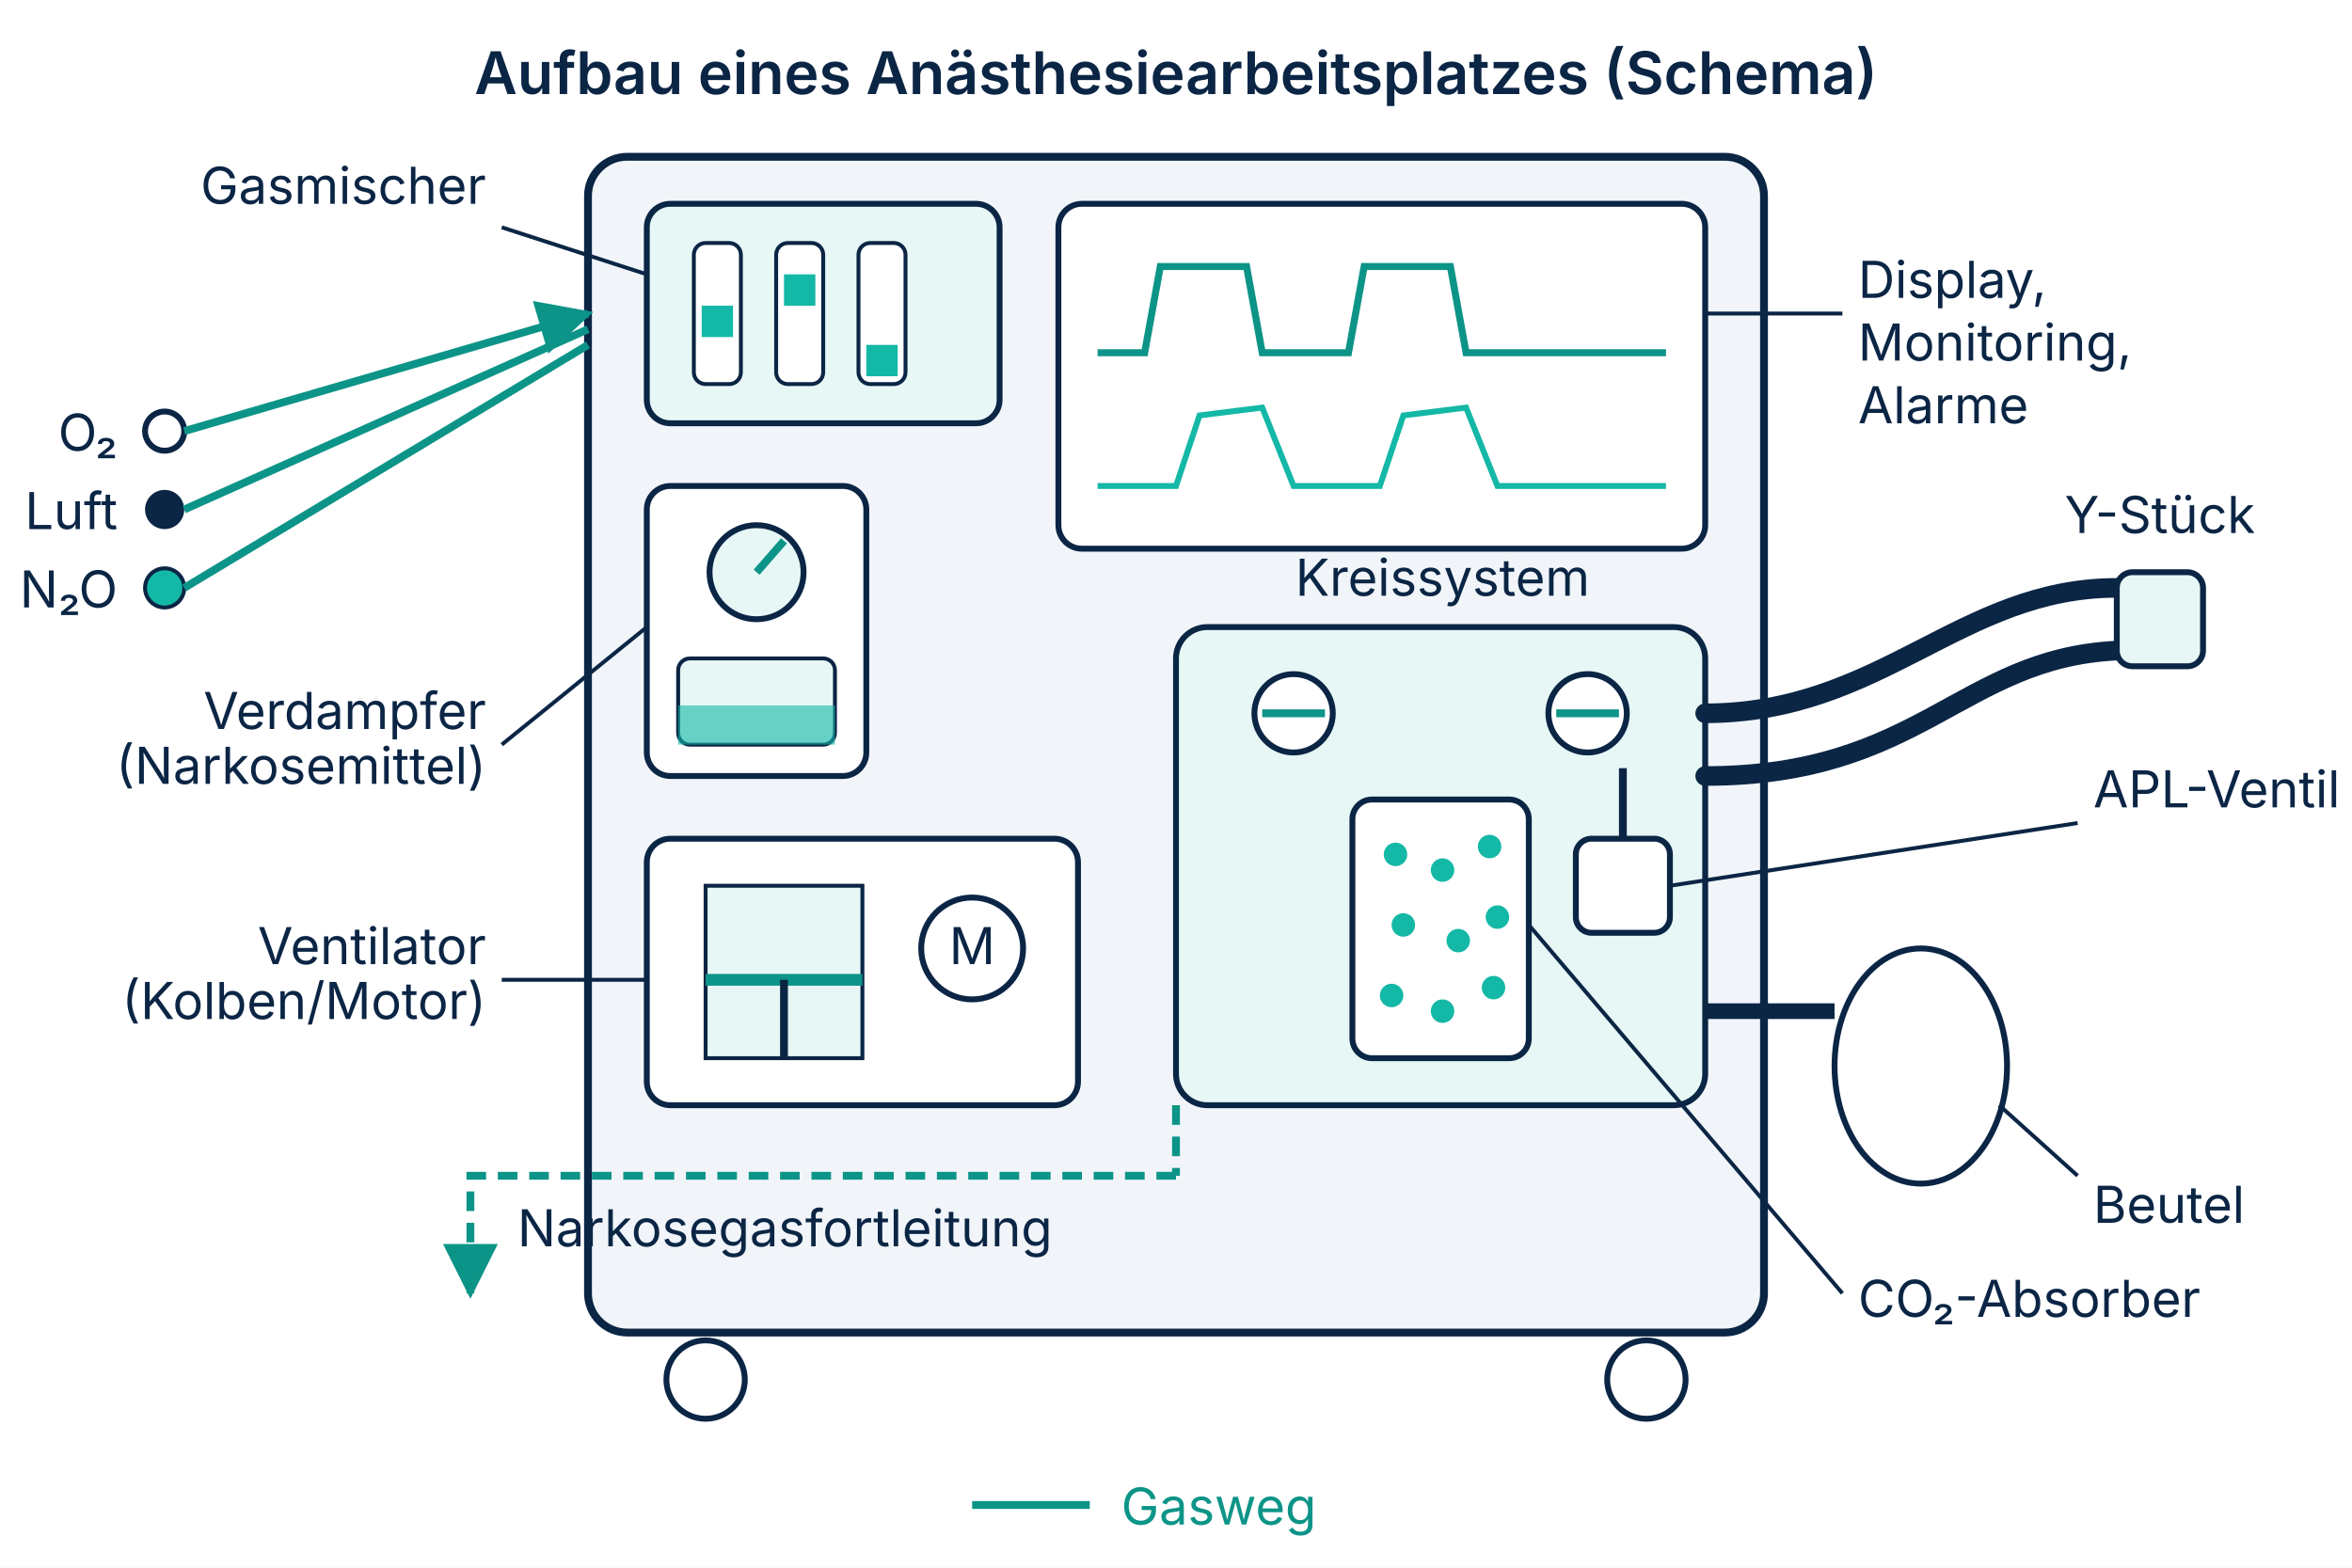
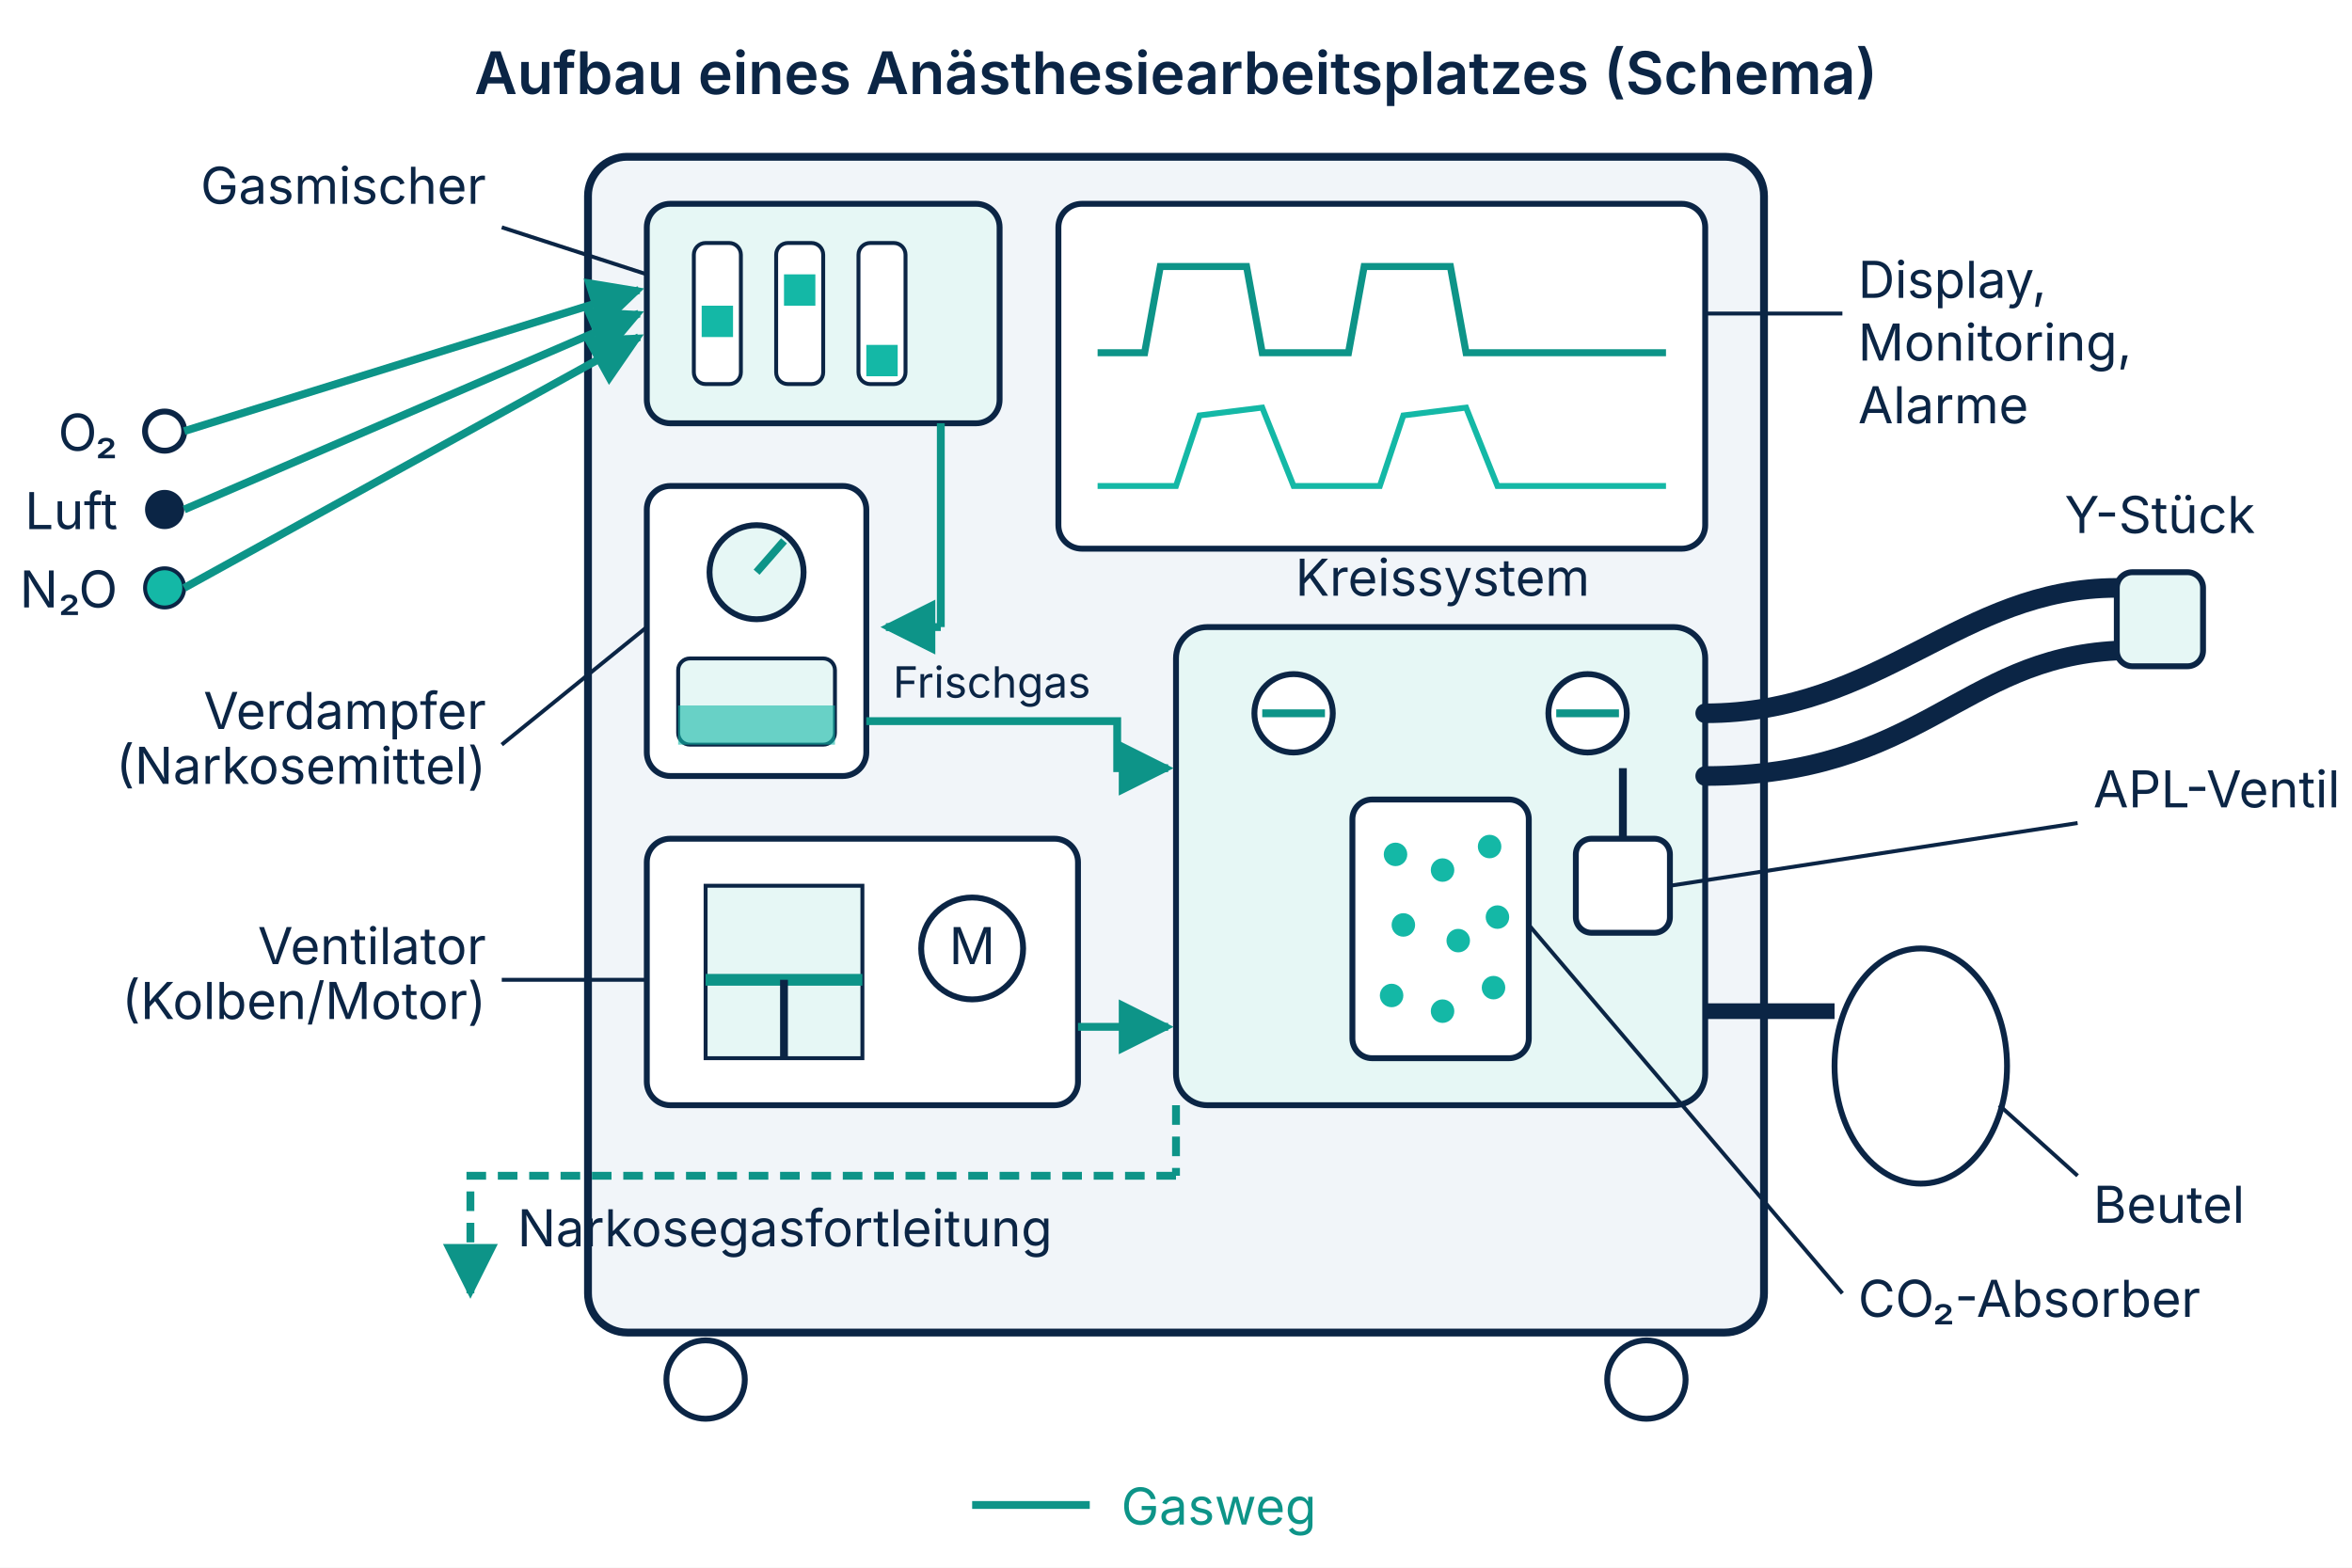
<svg xmlns="http://www.w3.org/2000/svg" viewBox="0 0 600 400" font-family="Inter, Arial, sans-serif" font-size="13" fill="#0b2545">
  <defs>
    <marker id="arr" viewBox="0 0 10 10" refX="9" refY="5" markerWidth="7" markerHeight="7" orient="auto-start-reverse">
      <path d="M0,0 L10,5 L0,10 z" fill="#0d9488" />
    </marker>
  </defs>
  <rect width="600" height="400" fill="#ffffff" />
  <text x="300" y="24" text-anchor="middle" font-size="15" font-weight="600">Aufbau eines Anästhesiearbeitsplatzes (Schema)</text>
  <rect x="150" y="40" width="300" height="300" rx="10" fill="#f1f5f9" stroke="#0b2545" stroke-width="2" />
  <circle cx="180" cy="352" r="10" fill="#ffffff" stroke="#0b2545" stroke-width="1.5" />
  <circle cx="420" cy="352" r="10" fill="#ffffff" stroke="#0b2545" stroke-width="1.5" />
  <rect x="270" y="52" width="165" height="88" rx="6" fill="#ffffff" stroke="#0b2545" stroke-width="1.5" />
  <polyline points="280,90 292,90 296,68 318,68 322,90 344,90 348,68 370,68 374,90 425,90" fill="none" stroke="#0d9488" stroke-width="1.8" />
  <polyline points="280,124 300,124 306,106 322,104 330,124 352,124 358,106 374,104 382,124 425,124" fill="none" stroke="#14b8a6" stroke-width="1.5" />
  <rect x="165" y="52" width="90" height="56" rx="6" fill="#e6f7f5" stroke="#0b2545" stroke-width="1.5" />
  <rect x="177" y="62" width="12" height="36" rx="3" fill="#ffffff" stroke="#0b2545" stroke-width="1" />
  <rect x="198" y="62" width="12" height="36" rx="3" fill="#ffffff" stroke="#0b2545" stroke-width="1" />
  <rect x="219" y="62" width="12" height="36" rx="3" fill="#ffffff" stroke="#0b2545" stroke-width="1" />
  <rect x="179" y="78" width="8" height="8" fill="#14b8a6" />
  <rect x="200" y="70" width="8" height="8" fill="#14b8a6" />
  <rect x="221" y="88" width="8" height="8" fill="#14b8a6" />
  <rect x="165" y="124" width="56" height="74" rx="6" fill="#ffffff" stroke="#0b2545" stroke-width="1.5" />
  <circle cx="193" cy="146" r="12" fill="#e6f7f5" stroke="#0b2545" stroke-width="1.5" />
  <line x1="193" y1="146" x2="200" y2="138" stroke="#0d9488" stroke-width="2" />
  <rect x="173" y="168" width="40" height="22" rx="3" fill="#e6f7f5" stroke="#0b2545" stroke-width="1" />
  <rect x="173" y="180" width="40" height="10" fill="#14b8a6" opacity="0.6" />
  <rect x="165" y="214" width="110" height="68" rx="6" fill="#ffffff" stroke="#0b2545" stroke-width="1.5" />
  <rect x="180" y="226" width="40" height="44" fill="#e6f7f5" stroke="#0b2545" stroke-width="1" />
  <line x1="180" y1="250" x2="220" y2="250" stroke="#0d9488" stroke-width="3" />
  <line x1="200" y1="250" x2="200" y2="270" stroke="#0b2545" stroke-width="2" />
  <text x="248" y="246" text-anchor="middle" font-size="13">M</text>
  <circle cx="248" cy="242" r="13" fill="none" stroke="#0b2545" stroke-width="1.5" />
  <rect x="300" y="160" width="135" height="122" rx="8" fill="#e6f7f5" stroke="#0b2545" stroke-width="1.5" />
  <circle cx="330" cy="182" r="10" fill="#ffffff" stroke="#0b2545" stroke-width="1.5" />
  <line x1="322" y1="182" x2="338" y2="182" stroke="#0d9488" stroke-width="2" />
  <circle cx="405" cy="182" r="10" fill="#ffffff" stroke="#0b2545" stroke-width="1.5" />
  <line x1="397" y1="182" x2="413" y2="182" stroke="#0d9488" stroke-width="2" />
  <rect x="345" y="204" width="45" height="66" rx="5" fill="#ffffff" stroke="#0b2545" stroke-width="1.5" />
  <g fill="#14b8a6">
    <circle cx="356" cy="218" r="3" />
    <circle cx="368" cy="222" r="3" />
    <circle cx="380" cy="216" r="3" />
    <circle cx="358" cy="236" r="3" />
    <circle cx="372" cy="240" r="3" />
    <circle cx="382" cy="234" r="3" />
    <circle cx="355" cy="254" r="3" />
    <circle cx="368" cy="258" r="3" />
    <circle cx="381" cy="252" r="3" />
  </g>
  <rect x="402" y="214" width="24" height="24" rx="4" fill="#ffffff" stroke="#0b2545" stroke-width="1.5" />
  <line x1="414" y1="214" x2="414" y2="204" stroke="#0b2545" stroke-width="2" />
  <line x1="435" y1="258" x2="468" y2="258" stroke="#0b2545" stroke-width="4" />
  <ellipse cx="490" cy="272" rx="22" ry="30" fill="#ffffff" stroke="#0b2545" stroke-width="1.5" />
  <path d="M435,182 C480,182 500,150 540,150" fill="none" stroke="#0b2545" stroke-width="5" stroke-linecap="round" />
  <path d="M435,198 C490,198 500,168 540,166" fill="none" stroke="#0b2545" stroke-width="5" stroke-linecap="round" />
  <rect x="540" y="146" width="22" height="24" rx="4" fill="#e6f7f5" stroke="#0b2545" stroke-width="1.5" />
  <circle cx="42" cy="110" r="5" fill="#ffffff" stroke="#0b2545" stroke-width="1.5" />
  <circle cx="42" cy="130" r="5" fill="#0b2545" />
  <circle cx="42" cy="150" r="5" fill="#14b8a6" stroke="#0b2545" stroke-width="1" />
-   <line x1="47" y1="110" x2="150" y2="80" stroke="#0d9488" stroke-width="2" marker-end="url(#arr)" />
-   <line x1="47" y1="130" x2="150" y2="84" stroke="#0d9488" stroke-width="2" />
-   <line x1="47" y1="150" x2="150" y2="88" stroke="#0d9488" stroke-width="2" />
+   <line x1="47" y1="110" x2="163" y2="74" stroke="#0d9488" stroke-width="2" marker-end="url(#arr)" />
+   <line x1="47" y1="130" x2="163" y2="80" stroke="#0d9488" stroke-width="2" marker-end="url(#arr)" />
+   <line x1="47" y1="150" x2="163" y2="86" stroke="#0d9488" stroke-width="2" marker-end="url(#arr)" />
+   <line x1="240" y1="108" x2="240" y2="160" stroke="#0d9488" stroke-width="2" />
+   <line x1="240" y1="160" x2="226" y2="160" stroke="#0d9488" stroke-width="2" marker-end="url(#arr)" />
+   <path d="M221,184 L285,184 L285,196 L298,196" fill="none" stroke="#0d9488" stroke-width="2" marker-end="url(#arr)" />
+   <text x="253" y="178" text-anchor="middle" font-size="11">Frischgas</text>
+   <line x1="275" y1="262" x2="298" y2="262" stroke="#0d9488" stroke-width="2" marker-end="url(#arr)" />
  <path d="M414,204 L414,196" stroke="#0b2545" stroke-width="2" />
  <path d="M300,300 L120,300 L120,330" fill="none" stroke="#0d9488" stroke-width="2" stroke-dasharray="5 3" marker-end="url(#arr)" />
  <line x1="300" y1="282" x2="300" y2="300" stroke="#0d9488" stroke-width="2" stroke-dasharray="5 3" />
  <g stroke="#0b2545" stroke-width="1">
    <line x1="165" y1="70" x2="128" y2="58" />
    <line x1="165" y1="160" x2="128" y2="190" />
    <line x1="165" y1="250" x2="128" y2="250" />
    <line x1="435" y1="80" x2="470" y2="80" />
    <line x1="390" y1="236" x2="470" y2="330" />
    <line x1="426" y1="226" x2="530" y2="210" />
    <line x1="510" y1="282" x2="530" y2="300" />
  </g>
  <text x="124" y="52" text-anchor="end">Gasmischer</text>
  <text x="30" y="115" text-anchor="end" font-size="13">O₂</text>
  <text x="30" y="135" text-anchor="end" font-size="13">Luft</text>
  <text x="30" y="155" text-anchor="end" font-size="13">N₂O</text>
  <text x="124" y="186" text-anchor="end">Verdampfer</text>
  <text x="124" y="200" text-anchor="end" font-size="13">(Narkosemittel)</text>
  <text x="124" y="246" text-anchor="end">Ventilator</text>
  <text x="124" y="260" text-anchor="end" font-size="13">(Kolben/Motor)</text>
  <text x="474" y="76">Display,</text>
  <text x="474" y="92">Monitoring,</text>
  <text x="474" y="108">Alarme</text>
  <text x="474" y="336">CO₂-Absorber</text>
  <text x="534" y="206">APL-Ventil</text>
  <text x="534" y="312">Beutel</text>
  <text x="551" y="136" text-anchor="middle">Y-Stück</text>
  <text x="132" y="318" font-size="13">Narkosegasfortleitung</text>
  <text x="368" y="152" text-anchor="middle" font-size="13">Kreissystem</text>
  <text x="286" y="389" font-size="13" fill="#0d9488">Gasweg</text>
  <line x1="248" y1="384" x2="278" y2="384" stroke="#0d9488" stroke-width="2" />
</svg>
